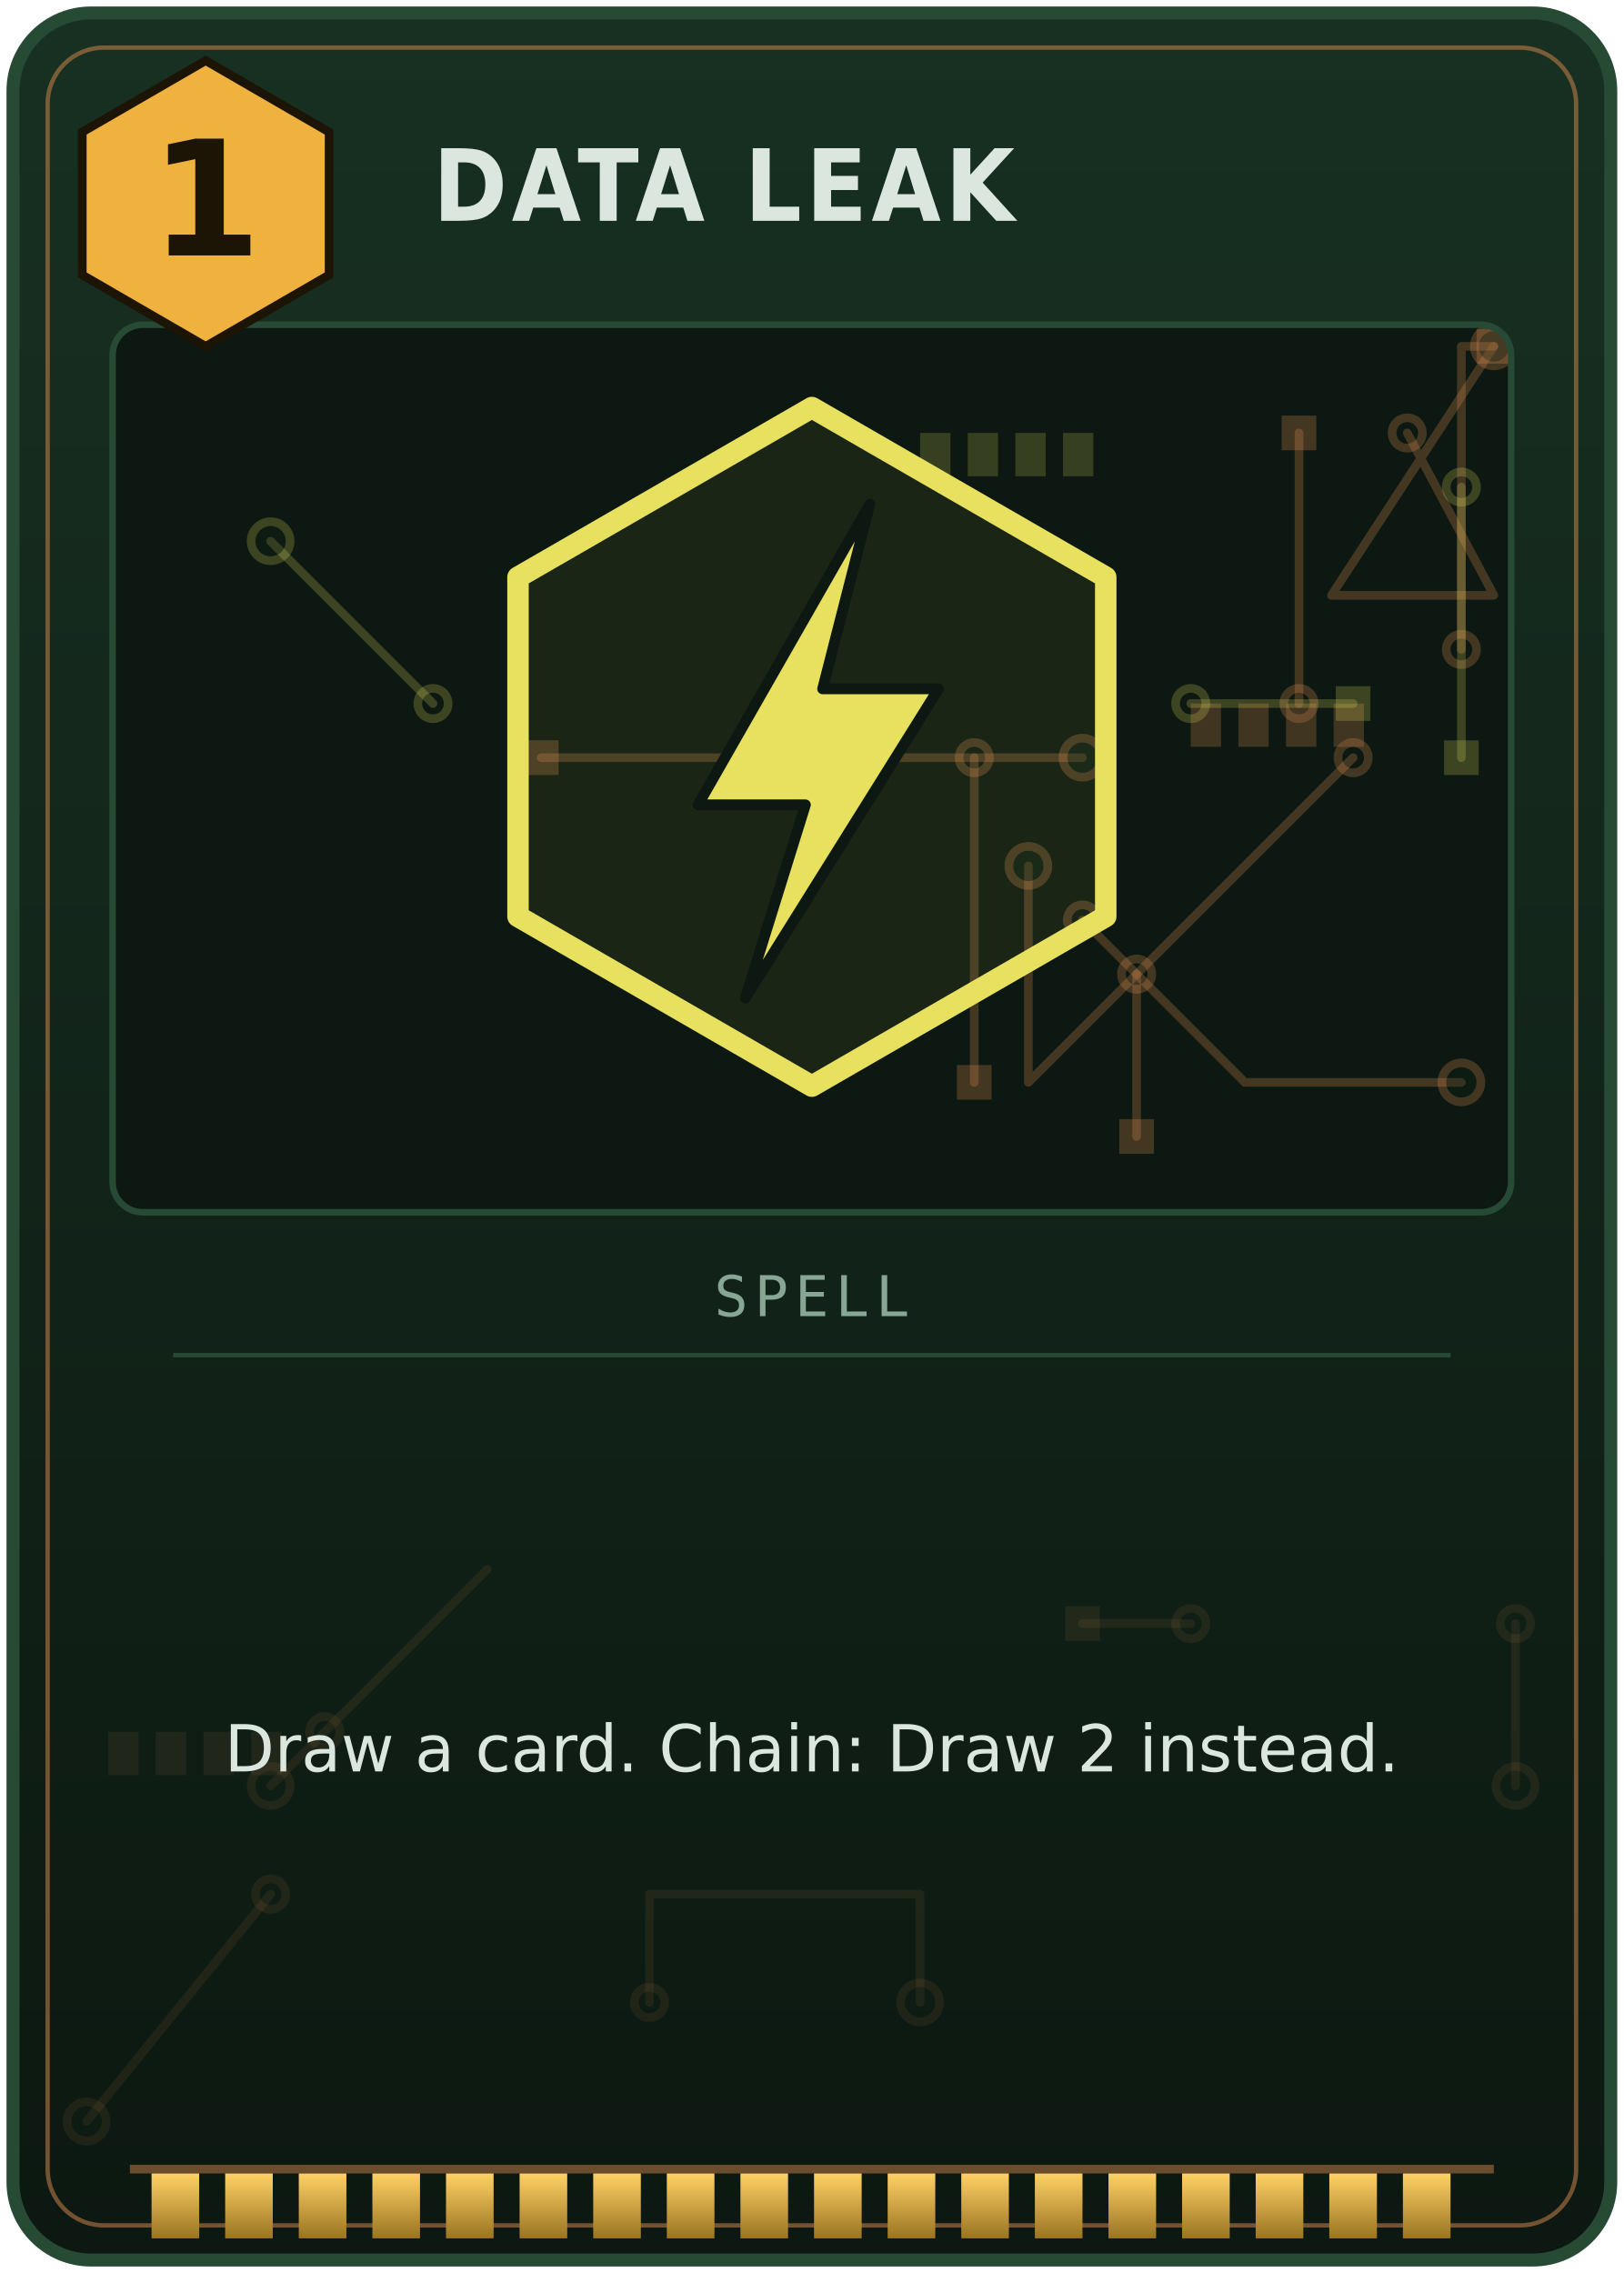
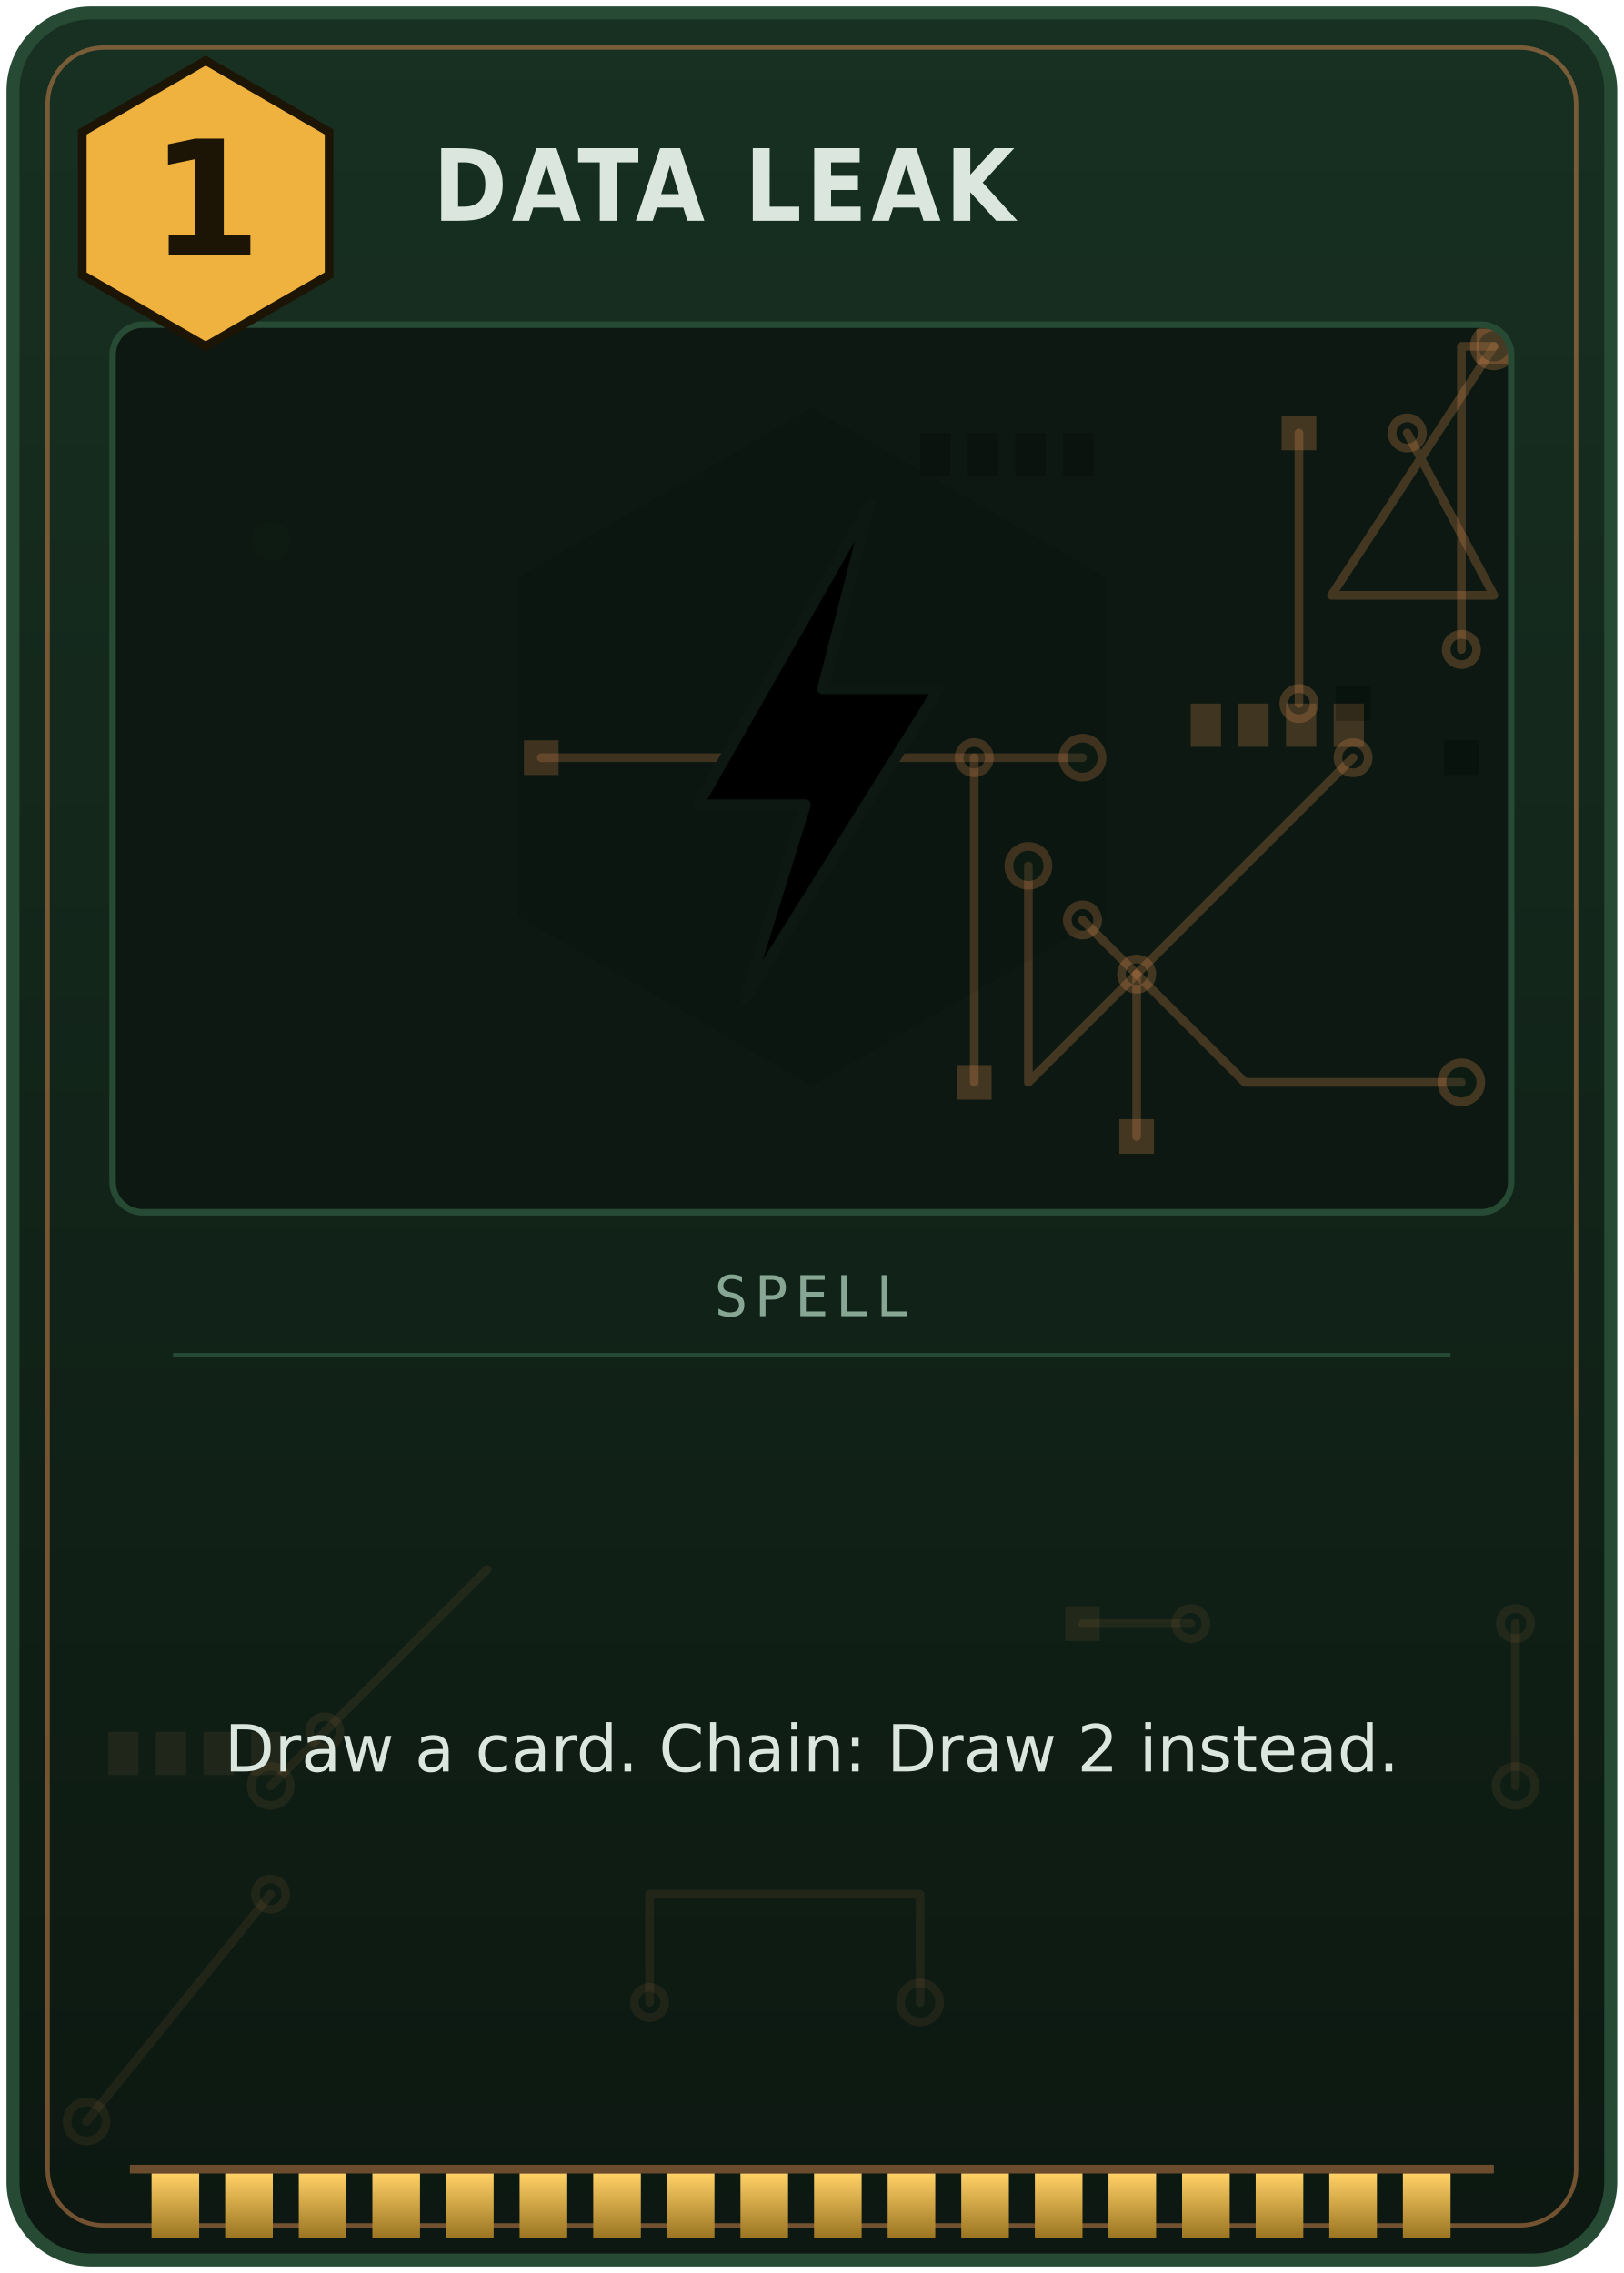
<svg xmlns="http://www.w3.org/2000/svg" width="750" height="1050" viewBox="0 0 750 1050">
  <defs>
    <linearGradient id="bggrad" x1="0" y1="0" x2="0" y2="1">
      <stop offset="0" stop-color="#173021" />
      <stop offset="0.5" stop-color="#122419" />
      <stop offset="1" stop-color="#0c1811" />
    </linearGradient>
    <linearGradient id="guldgrad" x1="0" y1="0" x2="0" y2="1">
      <stop offset="0" stop-color="#ffd166" />
      <stop offset="1" stop-color="#9a7422" />
    </linearGradient>
    <clipPath id="artclip">
      <rect x="52" y="150" width="646" height="410" rx="14" />
    </clipPath>
  </defs>
  <rect x="6" y="6" width="738" height="1038" rx="36" fill="url(#bggrad)" stroke="#274a35" stroke-width="6" />
  <rect x="22" y="22" width="706" height="1006" rx="26" fill="none" stroke="#c9814a" stroke-width="2" opacity="0.55" />
  <circle cx="125" cy="875" r="7" fill="none" stroke="#c9814a" stroke-width="4" opacity="0.1" />
  <path d="M 125 875 L 40 980" fill="none" stroke="#c9814a" stroke-width="4" stroke-linecap="round" stroke-linejoin="round" opacity="0.1" />
  <circle cx="40" cy="980" r="9" fill="#122419" stroke="#c9814a" stroke-width="4" opacity="0.1" />
  <circle cx="550" cy="750" r="7" fill="none" stroke="#c9814a" stroke-width="4" opacity="0.1" />
  <path d="M 550 750 L 500 750" fill="none" stroke="#c9814a" stroke-width="4" stroke-linecap="round" stroke-linejoin="round" opacity="0.1" />
  <rect x="492" y="742" width="16" height="16" fill="#c9814a" opacity="0.1" />
  <circle cx="700" cy="750" r="7" fill="none" stroke="#c9814a" stroke-width="4" opacity="0.1" />
  <path d="M 700 750 L 700 825" fill="none" stroke="#c9814a" stroke-width="4" stroke-linecap="round" stroke-linejoin="round" opacity="0.1" />
  <circle cx="700" cy="825" r="9" fill="#122419" stroke="#c9814a" stroke-width="4" opacity="0.1" />
  <circle cx="300" cy="925" r="7" fill="none" stroke="#c9814a" stroke-width="4" opacity="0.1" />
  <path d="M 300 925 L 300 875 L 425 875 L 425 925" fill="none" stroke="#c9814a" stroke-width="4" stroke-linecap="round" stroke-linejoin="round" opacity="0.1" />
  <circle cx="425" cy="925" r="9" fill="#122419" stroke="#c9814a" stroke-width="4" opacity="0.1" />
  <circle cx="150" cy="800" r="7" fill="none" stroke="#c9814a" stroke-width="4" opacity="0.1" />
  <path d="M 150 800 L 225 725 L 125 825" fill="none" stroke="#c9814a" stroke-width="4" stroke-linecap="round" stroke-linejoin="round" opacity="0.1" />
  <circle cx="125" cy="825" r="9" fill="#122419" stroke="#c9814a" stroke-width="4" opacity="0.1" />
  <rect x="50" y="800" width="14" height="20" fill="#c9814a" opacity="0.09" />
  <rect x="72" y="800" width="14" height="20" fill="#c9814a" opacity="0.09" />
  <rect x="94" y="800" width="14" height="20" fill="#c9814a" opacity="0.09" />
  <rect x="116" y="800" width="14" height="20" fill="#c9814a" opacity="0.09" />
  <g clip-path="url(#artclip)">
    <rect x="52" y="150" width="646" height="410" fill="#0c1811" />
    <circle cx="525" cy="450" r="7" fill="none" stroke="#c9814a" stroke-width="4" opacity="0.3" />
    <path d="M 525 450 L 525 525" fill="none" stroke="#c9814a" stroke-width="4" stroke-linecap="round" stroke-linejoin="round" opacity="0.3" />
    <rect x="517" y="517" width="16" height="16" fill="#c9814a" opacity="0.3" />
    <circle cx="500" cy="425" r="7" fill="none" stroke="#c9814a" stroke-width="4" opacity="0.3" />
    <path d="M 500 425 L 575 500 L 675 500" fill="none" stroke="#c9814a" stroke-width="4" stroke-linecap="round" stroke-linejoin="round" opacity="0.3" />
    <circle cx="675" cy="500" r="9" fill="#122419" stroke="#c9814a" stroke-width="4" opacity="0.3" />
    <circle cx="400" cy="350" r="7" fill="none" stroke="#c9814a" stroke-width="4" opacity="0.3" />
    <path d="M 400 350 L 500 350" fill="none" stroke="#c9814a" stroke-width="4" stroke-linecap="round" stroke-linejoin="round" opacity="0.3" />
    <circle cx="500" cy="350" r="9" fill="#122419" stroke="#c9814a" stroke-width="4" opacity="0.3" />
    <circle cx="650" cy="200" r="7" fill="none" stroke="#c9814a" stroke-width="4" opacity="0.3" />
    <path d="M 650 200 L 690 275 L 615 275 L 690 160" fill="none" stroke="#c9814a" stroke-width="4" stroke-linecap="round" stroke-linejoin="round" opacity="0.3" />
    <circle cx="690" cy="160" r="9" fill="#122419" stroke="#c9814a" stroke-width="4" opacity="0.3" />
    <circle cx="400" cy="350" r="7" fill="none" stroke="#c9814a" stroke-width="4" opacity="0.3" />
    <path d="M 400 350 L 250 350" fill="none" stroke="#c9814a" stroke-width="4" stroke-linecap="round" stroke-linejoin="round" opacity="0.3" />
    <rect x="242" y="342" width="16" height="16" fill="#c9814a" opacity="0.3" />
    <circle cx="675" cy="300" r="7" fill="none" stroke="#c9814a" stroke-width="4" opacity="0.3" />
    <path d="M 675 300 L 675 160 L 690 160" fill="none" stroke="#c9814a" stroke-width="4" stroke-linecap="round" stroke-linejoin="round" opacity="0.3" />
    <rect x="682" y="152" width="16" height="16" fill="#c9814a" opacity="0.3" />
    <circle cx="600" cy="325" r="7" fill="none" stroke="#c9814a" stroke-width="4" opacity="0.3" />
    <path d="M 600 325 L 600 200" fill="none" stroke="#c9814a" stroke-width="4" stroke-linecap="round" stroke-linejoin="round" opacity="0.3" />
    <rect x="592" y="192" width="16" height="16" fill="#c9814a" opacity="0.3" />
    <circle cx="625" cy="350" r="7" fill="none" stroke="#c9814a" stroke-width="4" opacity="0.3" />
    <path d="M 625 350 L 475 500 L 475 400" fill="none" stroke="#c9814a" stroke-width="4" stroke-linecap="round" stroke-linejoin="round" opacity="0.3" />
    <circle cx="475" cy="400" r="9" fill="#122419" stroke="#c9814a" stroke-width="4" opacity="0.3" />
    <circle cx="450" cy="350" r="7" fill="none" stroke="#c9814a" stroke-width="4" opacity="0.3" />
    <path d="M 450 350 L 450 500" fill="none" stroke="#c9814a" stroke-width="4" stroke-linecap="round" stroke-linejoin="round" opacity="0.3" />
    <rect x="442" y="492" width="16" height="16" fill="#c9814a" opacity="0.3" />
    <rect x="550" y="325" width="14" height="20" fill="#c9814a" opacity="0.27" />
    <rect x="572" y="325" width="14" height="20" fill="#c9814a" opacity="0.27" />
    <rect x="594" y="325" width="14" height="20" fill="#c9814a" opacity="0.27" />
    <rect x="616" y="325" width="14" height="20" fill="#c9814a" opacity="0.27" />
-     <circle cx="200" cy="325" r="7" fill="none" stroke="#e8e05f" stroke-width="4" opacity="0.22" />
-     <path d="M 200 325 L 125 250" fill="none" stroke="#e8e05f" stroke-width="4" stroke-linecap="round" stroke-linejoin="round" opacity="0.22" />
-     <circle cx="125" cy="250" r="9" fill="#122419" stroke="#e8e05f" stroke-width="4" opacity="0.22" />
-     <circle cx="550" cy="325" r="7" fill="none" stroke="#e8e05f" stroke-width="4" opacity="0.22" />
-     <path d="M 550 325 L 625 325" fill="none" stroke="#e8e05f" stroke-width="4" stroke-linecap="round" stroke-linejoin="round" opacity="0.22" />
-     <rect x="617" y="317" width="16" height="16" fill="#e8e05f" opacity="0.22" />
-     <circle cx="675" cy="225" r="7" fill="none" stroke="#e8e05f" stroke-width="4" opacity="0.22" />
-     <path d="M 675 225 L 675 350" fill="none" stroke="#e8e05f" stroke-width="4" stroke-linecap="round" stroke-linejoin="round" opacity="0.22" />
-     <rect x="667" y="342" width="16" height="16" fill="#e8e05f" opacity="0.22" />
-     <rect x="425" y="200" width="14" height="20" fill="#e8e05f" opacity="0.198" />
-     <rect x="447" y="200" width="14" height="20" fill="#e8e05f" opacity="0.198" />
-     <rect x="469" y="200" width="14" height="20" fill="#e8e05f" opacity="0.198" />
-     <rect x="491" y="200" width="14" height="20" fill="#e8e05f" opacity="0.198" />
+     <circle cx="200" cy="325" r="7" fill="none" stroke="undefined" stroke-width="4" opacity="0.22" />
+     <path d="M 200 325 L 125 250" fill="none" stroke="undefined" stroke-width="4" stroke-linecap="round" stroke-linejoin="round" opacity="0.22" />
+     <circle cx="125" cy="250" r="9" fill="#122419" stroke="undefined" stroke-width="4" opacity="0.22" />
+     <circle cx="550" cy="325" r="7" fill="none" stroke="undefined" stroke-width="4" opacity="0.22" />
+     <path d="M 550 325 L 625 325" fill="none" stroke="undefined" stroke-width="4" stroke-linecap="round" stroke-linejoin="round" opacity="0.22" />
+     <rect x="617" y="317" width="16" height="16" fill="undefined" opacity="0.22" />
+     <circle cx="675" cy="225" r="7" fill="none" stroke="undefined" stroke-width="4" opacity="0.22" />
+     <path d="M 675 225 L 675 350" fill="none" stroke="undefined" stroke-width="4" stroke-linecap="round" stroke-linejoin="round" opacity="0.22" />
+     <rect x="667" y="342" width="16" height="16" fill="undefined" opacity="0.22" />
+     <rect x="425" y="200" width="14" height="20" fill="undefined" opacity="0.198" />
+     <rect x="447" y="200" width="14" height="20" fill="undefined" opacity="0.198" />
+     <rect x="469" y="200" width="14" height="20" fill="undefined" opacity="0.198" />
+     <rect x="491" y="200" width="14" height="20" fill="undefined" opacity="0.198" />
    <g transform="translate(375 345) scale(0.992) translate(-375 -345)">
-       <polygon points="511.832,266 511.832,424 375,503 238.168,424 238.168,266 375,187" fill="none" stroke="#e8e05f" stroke-width="10" stroke-linejoin="round" />
-       <polygon points="511.832,266 511.832,424 375,503 238.168,424 238.168,266 375,187" fill="#e8e05f" opacity="0.07" />
-       <path d="M 402 232 L 322 372 L 372 372 L 344 462 L 434 318 L 380 318 Z" fill="#e8e05f" stroke="#0c1811" stroke-width="5" stroke-linejoin="round" />
+       <polygon points="511.832,266 511.832,424 375,503 238.168,424 238.168,266 375,187" fill="none" stroke="undefined" stroke-width="10" stroke-linejoin="round" />
+       <polygon points="511.832,266 511.832,424 375,503 238.168,424 238.168,266 375,187" fill="undefined" opacity="0.07" />
+       <path d="M 402 232 L 322 372 L 372 372 L 344 462 L 434 318 L 380 318 Z" fill="undefined" stroke="#0c1811" stroke-width="5" stroke-linejoin="round" />
    </g>
  </g>
  <rect x="52" y="150" width="646" height="410" rx="14" fill="none" stroke="#274a35" stroke-width="3" />
  <text x="200" y="102" font-family="DejaVu Sans Condensed" font-weight="bold" font-size="46" letter-spacing="2" fill="#dbe7de">DATA LEAK</text>
  <polygon points="95,28 152,61 152,127 95,160 38,127 38,61" fill="#f0b23e" stroke="#1c1405" stroke-width="4" />
  <text x="95" y="118" text-anchor="middle" font-family="DejaVu Sans" font-weight="bold" font-size="74" fill="#1c1405">1</text>
  <text x="375" y="608" text-anchor="middle" font-family="DejaVu Sans Mono" font-size="26" letter-spacing="3" fill="#87a693">SPELL</text>
  <line x1="80" y1="626" x2="670" y2="626" stroke="#274a35" stroke-width="2" />
  <text x="375" y="818.3" text-anchor="middle" font-family="DejaVu Sans" font-size="30" fill="#dbe7de">Draw a card. Chain: Draw 2 instead.</text>
  <rect x="70" y="1004" width="22" height="30" fill="url(#guldgrad)" />
  <rect x="104" y="1004" width="22" height="30" fill="url(#guldgrad)" />
  <rect x="138" y="1004" width="22" height="30" fill="url(#guldgrad)" />
  <rect x="172" y="1004" width="22" height="30" fill="url(#guldgrad)" />
  <rect x="206" y="1004" width="22" height="30" fill="url(#guldgrad)" />
  <rect x="240" y="1004" width="22" height="30" fill="url(#guldgrad)" />
  <rect x="274" y="1004" width="22" height="30" fill="url(#guldgrad)" />
  <rect x="308" y="1004" width="22" height="30" fill="url(#guldgrad)" />
  <rect x="342" y="1004" width="22" height="30" fill="url(#guldgrad)" />
  <rect x="376" y="1004" width="22" height="30" fill="url(#guldgrad)" />
  <rect x="410" y="1004" width="22" height="30" fill="url(#guldgrad)" />
  <rect x="444" y="1004" width="22" height="30" fill="url(#guldgrad)" />
  <rect x="478" y="1004" width="22" height="30" fill="url(#guldgrad)" />
  <rect x="512" y="1004" width="22" height="30" fill="url(#guldgrad)" />
  <rect x="546" y="1004" width="22" height="30" fill="url(#guldgrad)" />
  <rect x="580" y="1004" width="22" height="30" fill="url(#guldgrad)" />
  <rect x="614" y="1004" width="22" height="30" fill="url(#guldgrad)" />
  <rect x="648" y="1004" width="22" height="30" fill="url(#guldgrad)" />
  <rect x="60" y="1000" width="630" height="4" fill="#c9814a" opacity="0.5" />
</svg>
